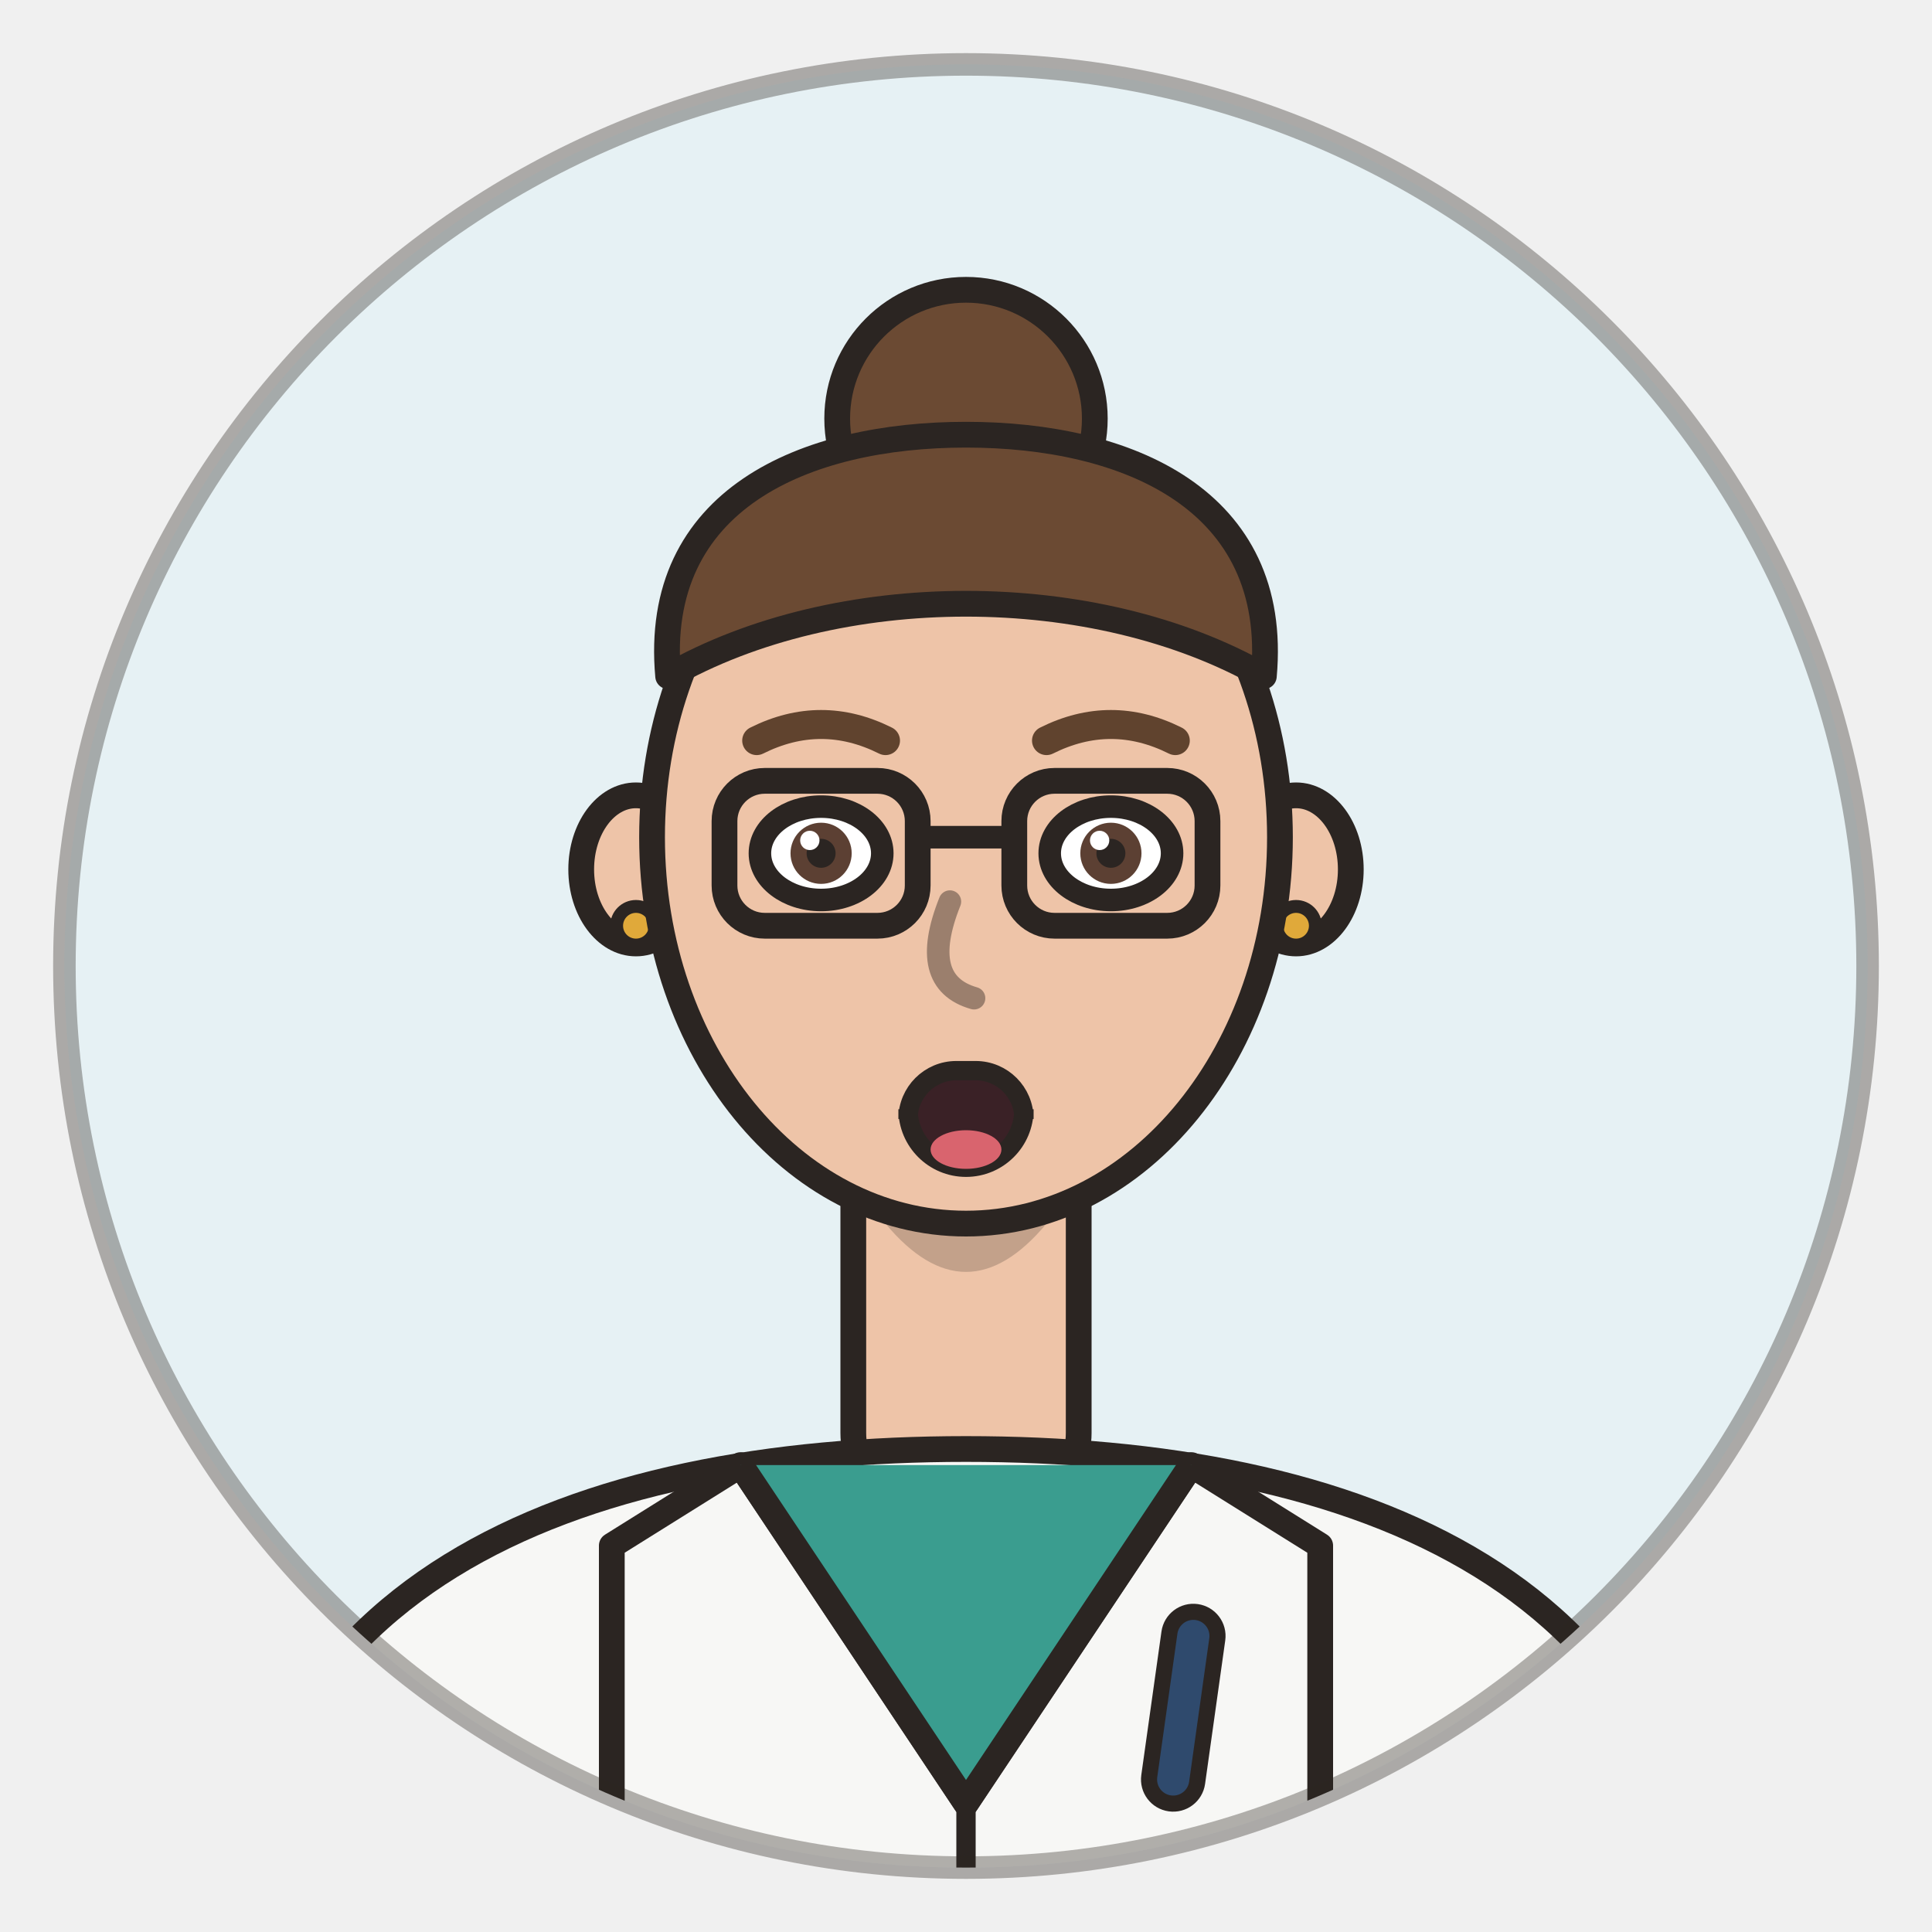
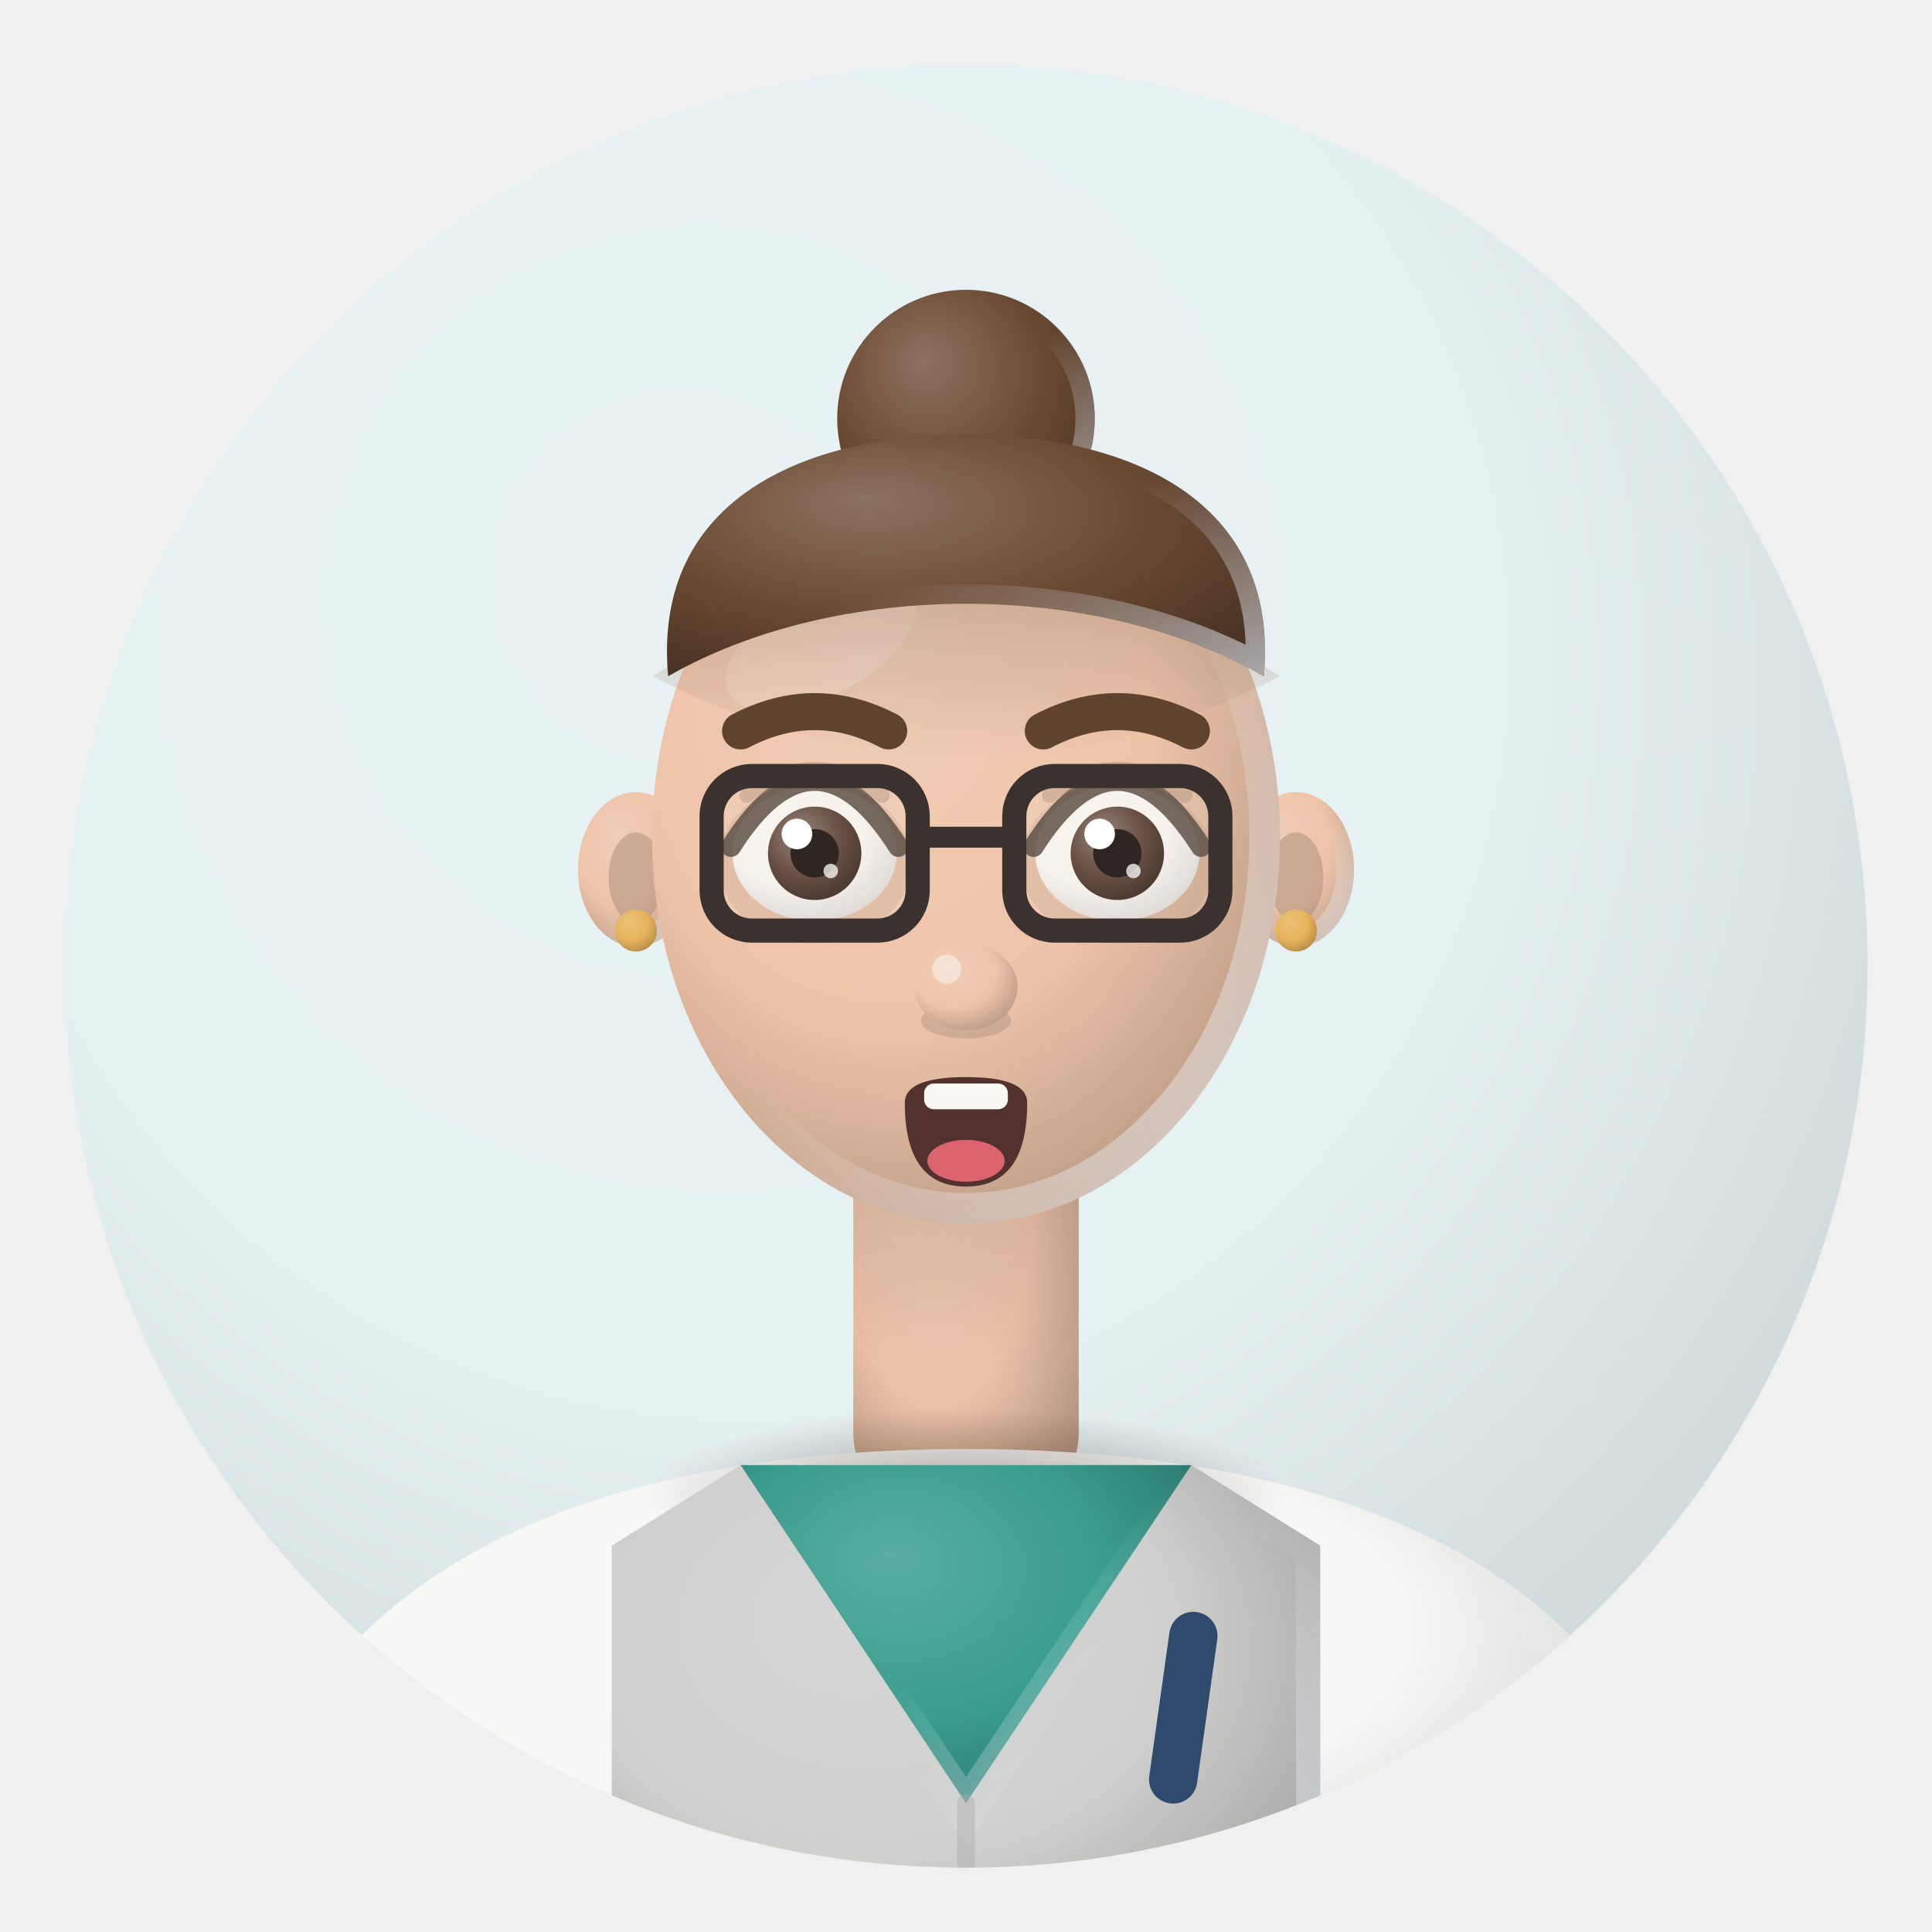
<svg xmlns="http://www.w3.org/2000/svg" viewBox="0 0 120 120" width="240" height="240" role="img" aria-label="Inês, talking">
  <defs>
-     <clipPath id="clip-pt-pt-pharmacist-ines">
-       <circle cx="60" cy="60" r="56" />
+     <linearGradient id="pt-pt-pharmacist-ines-rim" x1="0" y1="0" x2="1" y2="1">
+       <stop offset="50%" stop-color="#EEF5FF" stop-opacity="0" />
+       <stop offset="100%" stop-color="#EEF5FF" stop-opacity="0.62" />
+     </linearGradient>
+     <radialGradient id="pt-pt-pharmacist-ines-shadow" cx="0.5" cy="0.5" r="0.5">
+       <stop offset="0%" stop-color="#3A2418" stop-opacity="0.38" />
+       <stop offset="60%" stop-color="#3A2418" stop-opacity="0.17" />
+       <stop offset="100%" stop-color="#3A2418" stop-opacity="0" />
+     </radialGradient>
+     <radialGradient id="pt-pt-pharmacist-ines-skin" cx="0.42" cy="0.38" r="0.8" fx="0.33" fy="0.27">
+       <stop offset="0%" stop-color="#F1CDB6" />
+       <stop offset="52%" stop-color="#EEC4A8" />
+       <stop offset="100%" stop-color="#A78976" />
+     </radialGradient>
+     <radialGradient id="pt-pt-pharmacist-ines-hair" cx="0.42" cy="0.38" r="0.8" fx="0.33" fy="0.27">
+       <stop offset="0%" stop-color="#8C7260" />
+       <stop offset="52%" stop-color="#6B4A33" />
+       <stop offset="100%" stop-color="#422E20" />
+     </radialGradient>
+     <radialGradient id="pt-pt-pharmacist-ines-cloth" cx="0.42" cy="0.38" r="0.8" fx="0.33" fy="0.27">
+       <stop offset="0%" stop-color="#F8F8F7" />
+       <stop offset="52%" stop-color="#F7F7F5" />
+       <stop offset="100%" stop-color="#A8A8A7" />
+     </radialGradient>
+     <radialGradient id="pt-pt-pharmacist-ines-accent" cx="0.42" cy="0.38" r="0.8" fx="0.33" fy="0.27">
+       <stop offset="0%" stop-color="#5AADA1" />
+       <stop offset="52%" stop-color="#3A9D8F" />
+       <stop offset="100%" stop-color="#296E64" />
+     </radialGradient>
+     <radialGradient id="pt-pt-pharmacist-ines-disc" cx="0.42" cy="0.38" r="0.8" fx="0.33" fy="0.27">
+       <stop offset="0%" stop-color="#E8F2F5" />
+       <stop offset="52%" stop-color="#E6F1F4" />
+       <stop offset="100%" stop-color="#C6CFD2" />
+     </radialGradient>
+     <radialGradient id="pt-pt-pharmacist-ines-cloth2" cx="0.42" cy="0.38" r="0.8" fx="0.33" fy="0.27">
+       <stop offset="0%" stop-color="#D6D6D5" />
+       <stop offset="52%" stop-color="#CFCFCE" />
+       <stop offset="100%" stop-color="#959594" />
+     </radialGradient>
+     <linearGradient id="pt-pt-pharmacist-ines-neckshade" x1="0" y1="0" x2="0" y2="1">
+       <stop offset="0%" stop-color="#A28572" stop-opacity="0.55" />
+       <stop offset="100%" stop-color="#A28572" stop-opacity="0" />
+     </linearGradient>
+     <clipPath id="pt-pt-pharmacist-ines-c1">
+       <path d="M14,124 C14,98 36,90 60,90 C84,90 106,98 106,124Z" />
+     </clipPath>
+     <clipPath id="pt-pt-pharmacist-ines-c2">
+       <path d="M46,91 L60,112 L74,91 L82,96 L82,124 H38 V96Z" />
+     </clipPath>
+     <clipPath id="pt-pt-pharmacist-ines-c3">
+       <path d="M46,91 L60,112 L74,91Z" />
+     </clipPath>
+     <clipPath id="pt-pt-pharmacist-ines-c4">
+       <path d="M52,26 a8,8 0 1 0 16,0 a8,8 0 1 0 -16,0Z" />
+     </clipPath>
+     <clipPath id="pt-pt-pharmacist-ines-c5">
+       <path d="M41.5,42 C40.5,31 50,27 60,27 C70,27 79.5,31 78.5,42 C68,36 52,36 41.5,42Z" />
+     </clipPath>
+     <radialGradient id="pt-pt-pharmacist-ines-gold" cx="0.42" cy="0.38" r="0.8" fx="0.33" fy="0.27">
+       <stop offset="0%" stop-color="#EBC27B" />
+       <stop offset="52%" stop-color="#E6B35A" />
+       <stop offset="100%" stop-color="#A17D3F" />
+     </radialGradient>
+     <clipPath id="pt-pt-pharmacist-ines-c6">
+       <path d="M35.9,54 a3.6,4.8 0 1 0 7.2,0 a3.6,4.8 0 1 0 -7.2,0Z" />
+     </clipPath>
+     <clipPath id="pt-pt-pharmacist-ines-c7">
+       <path d="M76.9,54 a3.6,4.8 0 1 0 7.2,0 a3.6,4.8 0 1 0 -7.2,0Z" />
+     </clipPath>
+     <clipPath id="pt-pt-pharmacist-ines-c8">
+       <path d="M40.5,52 a19.5,24 0 1 0 39,0 a19.5,24 0 1 0 -39,0Z" />
+     </clipPath>
+     <linearGradient id="pt-pt-pharmacist-ines-hairshadow" x1="0" y1="0" x2="0" y2="1">
+       <stop offset="0%" stop-color="#A28572" stop-opacity="0.45" />
+       <stop offset="100%" stop-color="#A28572" stop-opacity="0" />
+     </linearGradient>
+     <radialGradient id="pt-pt-pharmacist-ines-eyewhite" cx="0.42" cy="0.38" r="0.8" fx="0.33" fy="0.27">
+       <stop offset="0%" stop-color="#F8F2ED" />
+       <stop offset="52%" stop-color="#F7F1EC" />
+       <stop offset="100%" stop-color="#CFCAC6" />
+     </radialGradient>
+     <radialGradient id="pt-pt-pharmacist-ines-iris" cx="0.42" cy="0.38" r="0.8" fx="0.33" fy="0.27">
+       <stop offset="0%" stop-color="#8D7970" />
+       <stop offset="52%" stop-color="#5C4033" />
+       <stop offset="100%" stop-color="#291D17" />
+     </radialGradient>
+     <clipPath id="pt-pt-pharmacist-ines-c9">
+       <path d="M4,60 a56,56 0 1 0 112,0 a56,56 0 1 0 -112,0Z" />
    </clipPath>
  </defs>
-   <circle cx="60" cy="60" r="56" fill="#E6F1F4" />
-   <g clip-path="url(#clip-pt-pt-pharmacist-ines)">
-     <path d="M58,66H62A5,5 0 0 1 67,71V89A5,5 0 0 1 62,94H58A5,5 0 0 1 53,89V71A5,5 0 0 1 58,66Z" fill="#EEC4A8" stroke="#2B2522" stroke-width="1.6" />
-     <path d="M55,76 Q60,82 65,76" fill="#C3A18A" stroke="none" />
-     <path d="M14,124 C14,98 36,90 60,90 C84,90 106,98 106,124Z" fill="#F7F7F5" stroke="#2B2522" stroke-width="1.6" stroke-linejoin="round" />
-     <path d="M46,91 L60,112 L74,91 L82,96 L82,124 H38 V96Z" fill="#F7F7F5" stroke="#2B2522" stroke-width="1.6" stroke-linejoin="round" />
-     <path d="M46,91 L60,112 L74,91" fill="#3A9D8F" stroke="#2B2522" stroke-width="1.6" stroke-linejoin="round" />
-     <path d="M60,112 V124" fill="none" stroke="#2B2522" stroke-width="1.2" stroke-linecap="round" stroke-linejoin="round" />
-     <path d="M73.5,100H73.5A1.5,1.5 0 0 1 75,101.5V110.5A1.5,1.5 0 0 1 73.5,112H73.5A1.5,1.5 0 0 1 72,110.5V101.5A1.5,1.5 0 0 1 73.5,100Z" fill="#2F4A6D" stroke="#2B2522" stroke-width="1" transform="rotate(8 73 106)" />
-     <g transform="translate(60,72) rotate(0) translate(-60,-72)">
-       <ellipse cx="39.5" cy="54" rx="3.4" ry="4.6" fill="#EEC4A8" stroke="#2B2522" stroke-width="1.6" />
-       <ellipse cx="80.5" cy="54" rx="3.4" ry="4.6" fill="#EEC4A8" stroke="#2B2522" stroke-width="1.6" />
-       <circle cx="39.5" cy="57.5" r="1.2" fill="#E0A93A" stroke="#2B2522" stroke-width="0.8" />
-       <circle cx="80.5" cy="57.5" r="1.2" fill="#E0A93A" stroke="#2B2522" stroke-width="0.8" />
-       <path d="M40.5,52 a19.5,24 0 1 0 39,0 a19.5,24 0 1 0 -39,0Z" fill="#EEC4A8" stroke="#2B2522" stroke-width="1.6" />
-       <ellipse cx="51" cy="53" rx="3.8" ry="2.9" fill="#FFFFFF" stroke="#2B2522" stroke-width="1.4" />
-       <circle cx="51" cy="53" r="1.9" fill="#5C4033" />
-       <circle cx="51" cy="53" r="0.9" fill="#2B2522" />
-       <circle cx="50.3" cy="52.2" r="0.6" fill="#FFFFFF" />
-       <ellipse cx="69" cy="53" rx="3.8" ry="2.9" fill="#FFFFFF" stroke="#2B2522" stroke-width="1.4" />
-       <circle cx="69" cy="53" r="1.9" fill="#5C4033" />
-       <circle cx="69" cy="53" r="0.9" fill="#2B2522" />
-       <circle cx="68.3" cy="52.2" r="0.6" fill="#FFFFFF" />
-       <path d="M47,46 Q51,44 55,46" fill="none" stroke="#60432E" stroke-width="1.8" stroke-linecap="round" stroke-linejoin="round" />
-       <path d="M65,46 Q69,44 73,46" fill="none" stroke="#60432E" stroke-width="1.8" stroke-linecap="round" stroke-linejoin="round" />
-       <path d="M59,56 q-2,5 1.5,6" fill="none" stroke="#9B7F6D" stroke-width="1.4" stroke-linecap="round" stroke-linejoin="round" />
-       <path d="M59.4,66.5H60.6A3,3 0 0 1 63.6,69.5V68.9A3.6,3.6 0 0 1 60,72.5H60A3.6,3.6 0 0 1 56.4,68.9V69.5A3,3 0 0 1 59.4,66.5Z" fill="#3A2126" stroke="#2B2522" stroke-width="1.2" />
-       <ellipse cx="60" cy="71.4" rx="2.2" ry="1.2" fill="#D9646E" />
-       <path d="M47.5,48.5H54.5A2.5,2.5 0 0 1 57,51V55A2.5,2.5 0 0 1 54.5,57.5H47.5A2.5,2.5 0 0 1 45,55V51A2.5,2.5 0 0 1 47.5,48.5Z" fill="none" stroke="#2B2522" stroke-width="1.6" stroke-linecap="round" stroke-linejoin="round" />
-       <path d="M65.5,48.5H72.5A2.5,2.5 0 0 1 75,51V55A2.5,2.5 0 0 1 72.5,57.5H65.5A2.5,2.5 0 0 1 63,55V51A2.5,2.5 0 0 1 65.5,48.5Z" fill="none" stroke="#2B2522" stroke-width="1.6" stroke-linecap="round" stroke-linejoin="round" />
-       <line x1="57" y1="52" x2="63" y2="52" fill="none" stroke="#2B2522" stroke-width="1.4" stroke-linecap="round" stroke-linejoin="round" />
-       <circle cx="60" cy="26" r="8" fill="#6B4A33" stroke="#2B2522" stroke-width="1.6" stroke-linejoin="round" />
-       <path d="M41.5,42 C40.5,31 50,27 60,27 C70,27 79.5,31 78.5,42 C68,36 52,36 41.5,42Z" fill="#6B4A33" stroke="#2B2522" stroke-width="1.6" stroke-linejoin="round" />
+   <path d="M4,60 a56,56 0 1 0 112,0 a56,56 0 1 0 -112,0Z" fill="url(#pt-pt-pharmacist-ines-disc)" />
+   <g clip-path="url(#pt-pt-pharmacist-ines-c9)">
+     <path d="M58,66H62A5,5 0 0 1 67,71V89A5,5 0 0 1 62,94H58A5,5 0 0 1 53,89V71A5,5 0 0 1 58,66Z" fill="url(#pt-pt-pharmacist-ines-skin)" />
+     <path d="M58,66H62A5,5 0 0 1 67,71V81A5,5 0 0 1 62,86H58A5,5 0 0 1 53,81V71A5,5 0 0 1 58,66Z" fill="url(#pt-pt-pharmacist-ines-neckshade)" />
+     <path d="M14,124 C14,98 36,90 60,90 C84,90 106,98 106,124Z" fill="url(#pt-pt-pharmacist-ines-cloth)" />
+     <path d="M14,124 C14,98 36,90 60,90 C84,90 106,98 106,124Z" fill="none" stroke="url(#pt-pt-pharmacist-ines-rim)" stroke-width="4.2" clip-path="url(#pt-pt-pharmacist-ines-c1)" />
+     <ellipse cx="60" cy="93" rx="20" ry="5.5" fill="url(#pt-pt-pharmacist-ines-shadow)" />
+     <path d="M46,91 L60,112 L74,91 L82,96 L82,124 H38 V96Z" fill="url(#pt-pt-pharmacist-ines-cloth2)" />
+     <path d="M46,91 L60,112 L74,91 L82,96 L82,124 H38 V96Z" fill="none" stroke="url(#pt-pt-pharmacist-ines-rim)" stroke-width="3" clip-path="url(#pt-pt-pharmacist-ines-c2)" />
+     <path d="M46,91 L60,112 L74,91Z" fill="url(#pt-pt-pharmacist-ines-accent)" />
+     <path d="M46,91 L60,112 L74,91Z" fill="none" stroke="url(#pt-pt-pharmacist-ines-rim)" stroke-width="1.8" clip-path="url(#pt-pt-pharmacist-ines-c3)" />
+     <path d="M60,112 V124" fill="none" stroke="#A8A8A7" stroke-width="1.1" stroke-linecap="round" stroke-linejoin="round" stroke-opacity="0.4" />
+     <path d="M73.5,100H73.5A1.5,1.5 0 0 1 75,101.5V110.5A1.5,1.5 0 0 1 73.5,112H73.5A1.5,1.5 0 0 1 72,110.5V101.5A1.5,1.5 0 0 1 73.5,100Z" fill="#2F4A6D" transform="rotate(8 73 106)" />
+     <g transform="translate(60 72) rotate(0) scale(1) translate(-60 -72)">
+       <path d="M35.9,54 a3.6,4.8 0 1 0 7.2,0 a3.6,4.8 0 1 0 -7.2,0Z" fill="url(#pt-pt-pharmacist-ines-skin)" />
+       <path d="M35.9,54 a3.6,4.8 0 1 0 7.2,0 a3.6,4.8 0 1 0 -7.2,0Z" fill="none" stroke="url(#pt-pt-pharmacist-ines-rim)" stroke-width="2.2" clip-path="url(#pt-pt-pharmacist-ines-c6)" />
+       <ellipse cx="39.5" cy="54.5" rx="1.7" ry="2.8" fill="#A28572" fill-opacity="0.45" />
+       <circle cx="39.5" cy="57.8" r="1.3" fill="url(#pt-pt-pharmacist-ines-gold)" />
+       <path d="M76.9,54 a3.6,4.8 0 1 0 7.2,0 a3.6,4.8 0 1 0 -7.2,0Z" fill="url(#pt-pt-pharmacist-ines-skin)" />
+       <path d="M76.9,54 a3.6,4.8 0 1 0 7.2,0 a3.6,4.8 0 1 0 -7.2,0Z" fill="none" stroke="url(#pt-pt-pharmacist-ines-rim)" stroke-width="2.2" clip-path="url(#pt-pt-pharmacist-ines-c7)" />
+       <ellipse cx="80.5" cy="54.5" rx="1.7" ry="2.8" fill="#A28572" fill-opacity="0.45" />
+       <circle cx="80.5" cy="57.8" r="1.3" fill="url(#pt-pt-pharmacist-ines-gold)" />
+       <path d="M40.5,52 a19.5,24 0 1 0 39,0 a19.5,24 0 1 0 -39,0Z" fill="url(#pt-pt-pharmacist-ines-skin)" />
+       <path d="M40.5,52 a19.5,24 0 1 0 39,0 a19.5,24 0 1 0 -39,0Z" fill="none" stroke="url(#pt-pt-pharmacist-ines-rim)" stroke-width="3.8" clip-path="url(#pt-pt-pharmacist-ines-c8)" />
+       <ellipse cx="51" cy="40" rx="6.5" ry="3.2" transform="rotate(-28 51 40)" fill="#FFFFFF" fill-opacity="0.2" />
+       <path d="M40.5,42 Q60,30 79.5,42 Q60,52 40.5,42Z" fill="url(#pt-pt-pharmacist-ines-hairshadow)" />
+       <ellipse cx="50.6" cy="53.6" rx="6" ry="5" fill="#A28572" fill-opacity="0.2" />
+       <ellipse cx="50.6" cy="53" rx="5.1" ry="4.2" fill="url(#pt-pt-pharmacist-ines-eyewhite)" />
+       <circle cx="50.6" cy="53" r="2.9" fill="url(#pt-pt-pharmacist-ines-iris)" />
+       <circle cx="50.6" cy="53" r="1.5" fill="#1D1310" />
+       <circle cx="49.5" cy="51.8" r="0.95" fill="#FFFFFF" />
+       <circle cx="51.6" cy="54.1" r="0.45" fill="#FFFFFF" fill-opacity="0.75" />
+       <path d="M45.4,52.6 Q50.6,44.4 55.8,52.6" fill="none" stroke="#514339" stroke-width="1.25" stroke-linecap="round" stroke-linejoin="round" stroke-opacity="0.85" />
+       <path d="M46.4,49.4 Q50.6,46.2 54.8,49.4" fill="none" stroke="#A28572" stroke-width="0.95" stroke-linecap="round" stroke-linejoin="round" stroke-opacity="0.4" />
+       <ellipse cx="69.4" cy="53.6" rx="6" ry="5" fill="#A28572" fill-opacity="0.2" />
+       <ellipse cx="69.4" cy="53" rx="5.1" ry="4.2" fill="url(#pt-pt-pharmacist-ines-eyewhite)" />
+       <circle cx="69.4" cy="53" r="2.9" fill="url(#pt-pt-pharmacist-ines-iris)" />
+       <circle cx="69.4" cy="53" r="1.5" fill="#1D1310" />
+       <circle cx="68.3" cy="51.8" r="0.95" fill="#FFFFFF" />
+       <circle cx="70.4" cy="54.1" r="0.45" fill="#FFFFFF" fill-opacity="0.75" />
+       <path d="M64.2,52.6 Q69.4,44.4 74.6,52.6" fill="none" stroke="#514339" stroke-width="1.25" stroke-linecap="round" stroke-linejoin="round" stroke-opacity="0.85" />
+       <path d="M65.2,49.4 Q69.4,46.2 73.6,49.4" fill="none" stroke="#A28572" stroke-width="0.95" stroke-linecap="round" stroke-linejoin="round" stroke-opacity="0.4" />
+       <path d="M46,45.4 Q50.6,43 55.2,45.4" fill="none" stroke="#60432E" stroke-width="2.3" stroke-linecap="round" stroke-linejoin="round" />
+       <path d="M64.8,45.4 Q69.4,43 74,45.4" fill="none" stroke="#60432E" stroke-width="2.3" stroke-linecap="round" stroke-linejoin="round" />
+       <ellipse cx="60" cy="63.4" rx="2.8" ry="1.1" fill="#A28572" fill-opacity="0.35" />
+       <path d="M56.8,61.3 a3.2,2.7 0 1 0 6.4,0 a3.2,2.7 0 1 0 -6.4,0Z" fill="url(#pt-pt-pharmacist-ines-skin)" />
+       <circle cx="58.8" cy="60.2" r="0.9" fill="#FFFFFF" fill-opacity="0.45" />
+       <path d="M56.2,68.5 Q56.2,66.9 60,66.9 Q63.8,66.9 63.8,68.5 Q63.8,73.7 60,73.7 Q56.2,73.7 56.2,68.5Z" fill="#53312E" />
+       <path d="M58,67.3H62A0.6,0.6 0 0 1 62.6,67.9V68.3A0.6,0.6 0 0 1 62,68.9H58A0.6,0.6 0 0 1 57.4,68.3V67.9A0.6,0.6 0 0 1 58,67.3Z" fill="#FBF7F2" />
+       <ellipse cx="60" cy="72.1" rx="2.4" ry="1.3" fill="#D9646E" />
+       <path d="M52,26 a8,8 0 1 0 16,0 a8,8 0 1 0 -16,0Z" fill="url(#pt-pt-pharmacist-ines-hair)" />
+       <path d="M52,26 a8,8 0 1 0 16,0 a8,8 0 1 0 -16,0Z" fill="none" stroke="url(#pt-pt-pharmacist-ines-rim)" stroke-width="2.4" clip-path="url(#pt-pt-pharmacist-ines-c4)" />
+       <path d="M41.5,42 C40.5,31 50,27 60,27 C70,27 79.5,31 78.5,42 C68,36 52,36 41.5,42Z" fill="url(#pt-pt-pharmacist-ines-hair)" />
+       <path d="M41.5,42 C40.5,31 50,27 60,27 C70,27 79.5,31 78.5,42 C68,36 52,36 41.5,42Z" fill="none" stroke="url(#pt-pt-pharmacist-ines-rim)" stroke-width="2.4" clip-path="url(#pt-pt-pharmacist-ines-c5)" />
+       <path d="M46.7,48.2H54.5A2.5,2.5 0 0 1 57,50.7V55.3A2.5,2.5 0 0 1 54.5,57.8H46.7A2.5,2.5 0 0 1 44.2,55.3V50.7A2.5,2.5 0 0 1 46.7,48.2Z" fill="#FFFFFF" fill-opacity="0.08" />
+       <path d="M65.5,48.2H73.3A2.5,2.5 0 0 1 75.8,50.7V55.3A2.5,2.5 0 0 1 73.3,57.8H65.5A2.5,2.5 0 0 1 63,55.3V50.7A2.5,2.5 0 0 1 65.5,48.2Z" fill="#FFFFFF" fill-opacity="0.08" />
+       <path d="M46.7,48.2H54.5A2.5,2.5 0 0 1 57,50.7V55.3A2.5,2.5 0 0 1 54.5,57.8H46.7A2.5,2.5 0 0 1 44.2,55.3V50.7A2.5,2.5 0 0 1 46.7,48.2Z" fill="none" stroke="#3B3230" stroke-width="1.5" stroke-linecap="round" stroke-linejoin="round" />
+       <path d="M65.5,48.2H73.3A2.5,2.5 0 0 1 75.8,50.7V55.3A2.5,2.5 0 0 1 73.3,57.8H65.5A2.5,2.5 0 0 1 63,55.3V50.7A2.5,2.5 0 0 1 65.5,48.2Z" fill="none" stroke="#3B3230" stroke-width="1.5" stroke-linecap="round" stroke-linejoin="round" />
+       <line x1="57" y1="52" x2="63" y2="52" fill="none" stroke="#3B3230" stroke-width="1.3" stroke-linecap="round" stroke-linejoin="round" />
    </g>
  </g>
-   <circle cx="60" cy="60" r="56" fill="none" stroke="#2B2522" stroke-width="1.4" stroke-opacity="0.35" />
</svg>
